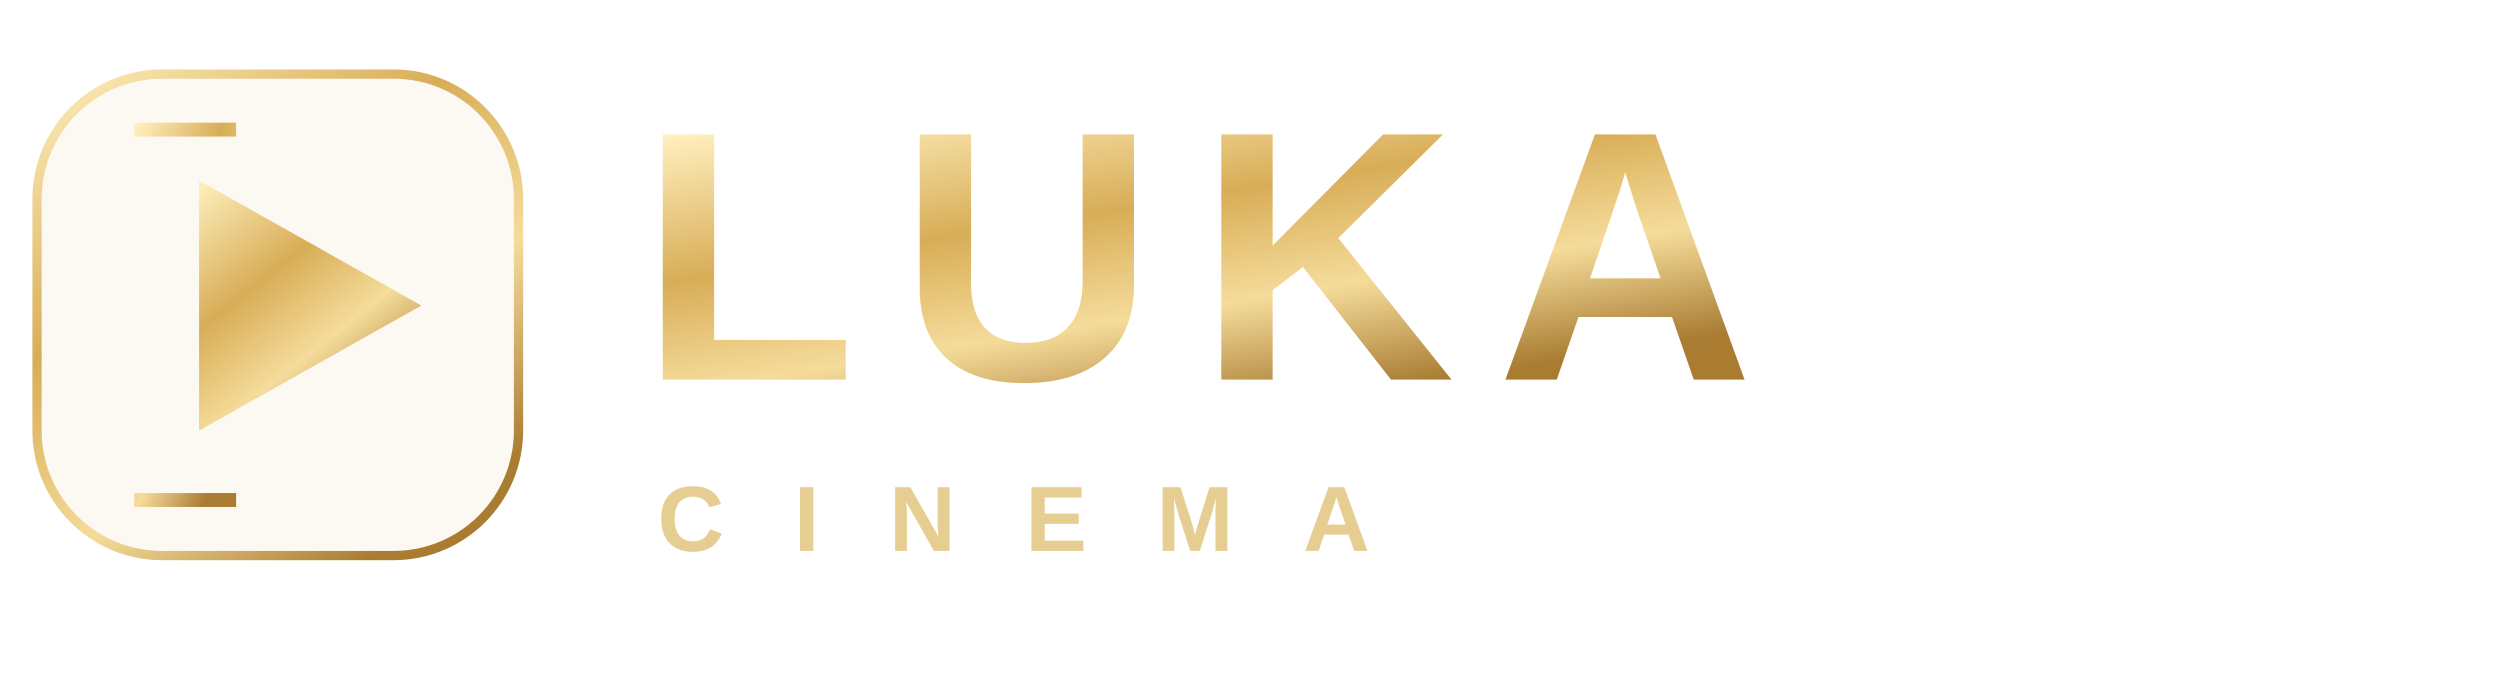
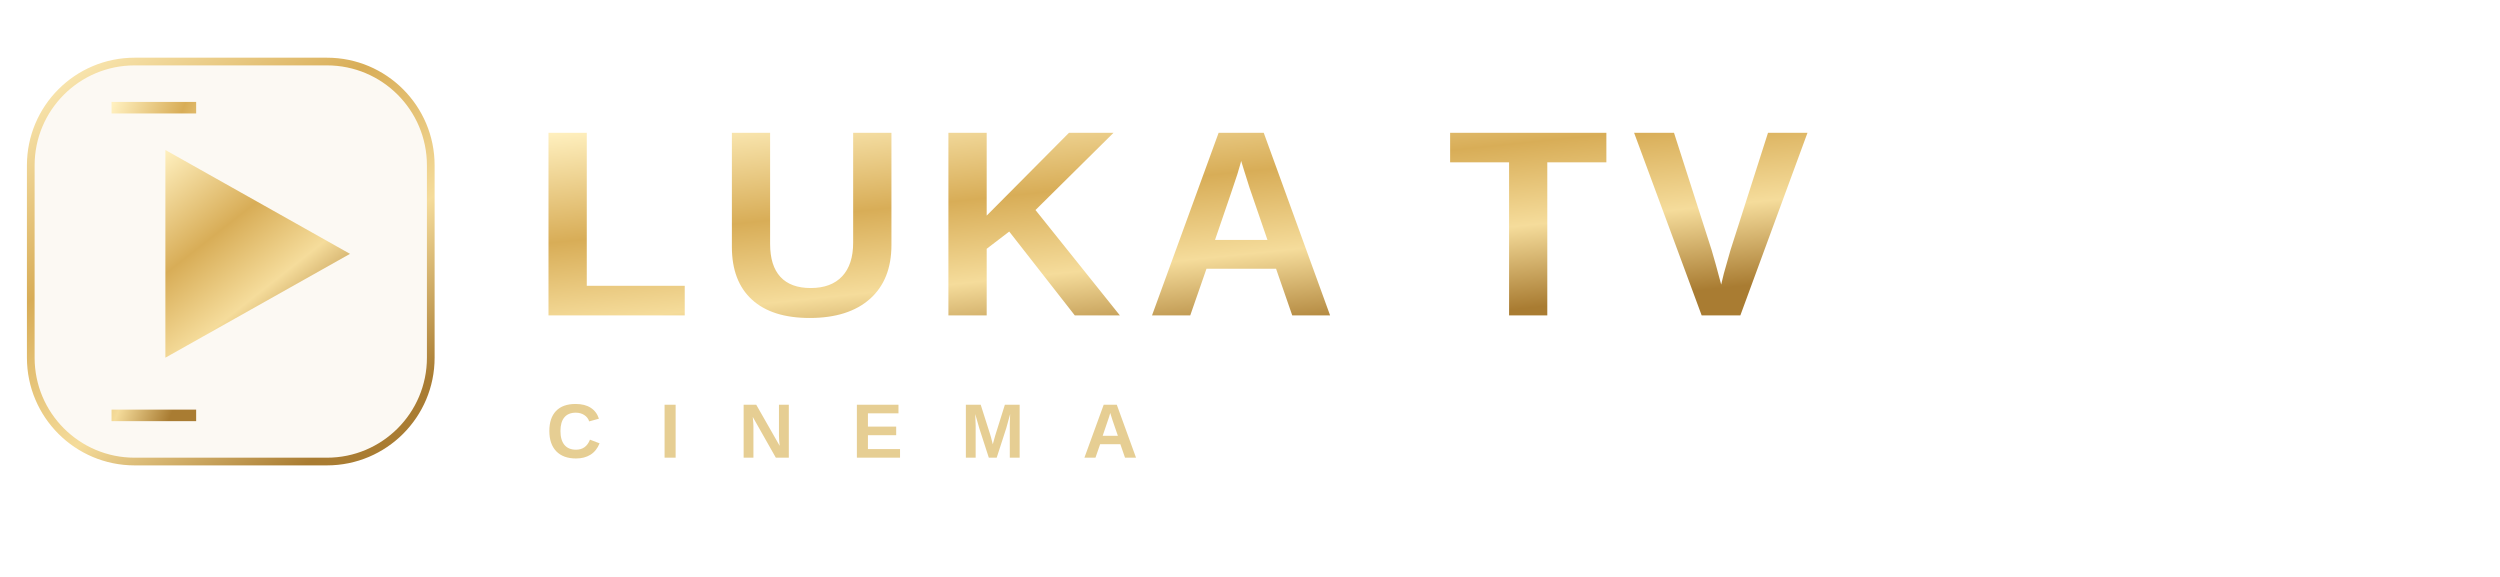
- <svg xmlns="http://www.w3.org/2000/svg" viewBox="0 0 540 150" role="img" aria-labelledby="title">
+ <svg xmlns="http://www.w3.org/2000/svg" viewBox="0 0 650 150" role="img" aria-labelledby="title">
  <defs>
    <linearGradient id="gold" x2="0.7" y2="1">
      <stop stop-color="#fff0bf" />
      <stop offset=".4" stop-color="#d8ad57" />
      <stop offset=".7" stop-color="#f5dc9b" />
      <stop offset="1" stop-color="#a97c32" />
    </linearGradient>
  </defs>
  <rect x="8" y="16" width="104" height="104" rx="27" fill="#d6b66c" fill-opacity=".08" stroke="url(#gold)" stroke-width="2" />
  <path d="M43 39v54l48-27z" fill="url(#gold)" />
  <path d="M29 28h22M29 108h22" stroke="url(#gold)" stroke-width="3" />
-   <text x="138" y="82" font-family="Arial,Helvetica,sans-serif" font-size="77" font-weight="900" letter-spacing="9" fill="url(#gold)">LUKA</text>
+   <text x="138" y="82" font-family="Arial,Helvetica,sans-serif" font-size="69" font-weight="900" letter-spacing="6" fill="url(#gold)">LUKA TV</text>
  <text x="142" y="119" font-family="Arial,Helvetica,sans-serif" font-size="20" font-weight="600" letter-spacing="15" fill="#e6ce93">CINEMA</text>
</svg>
